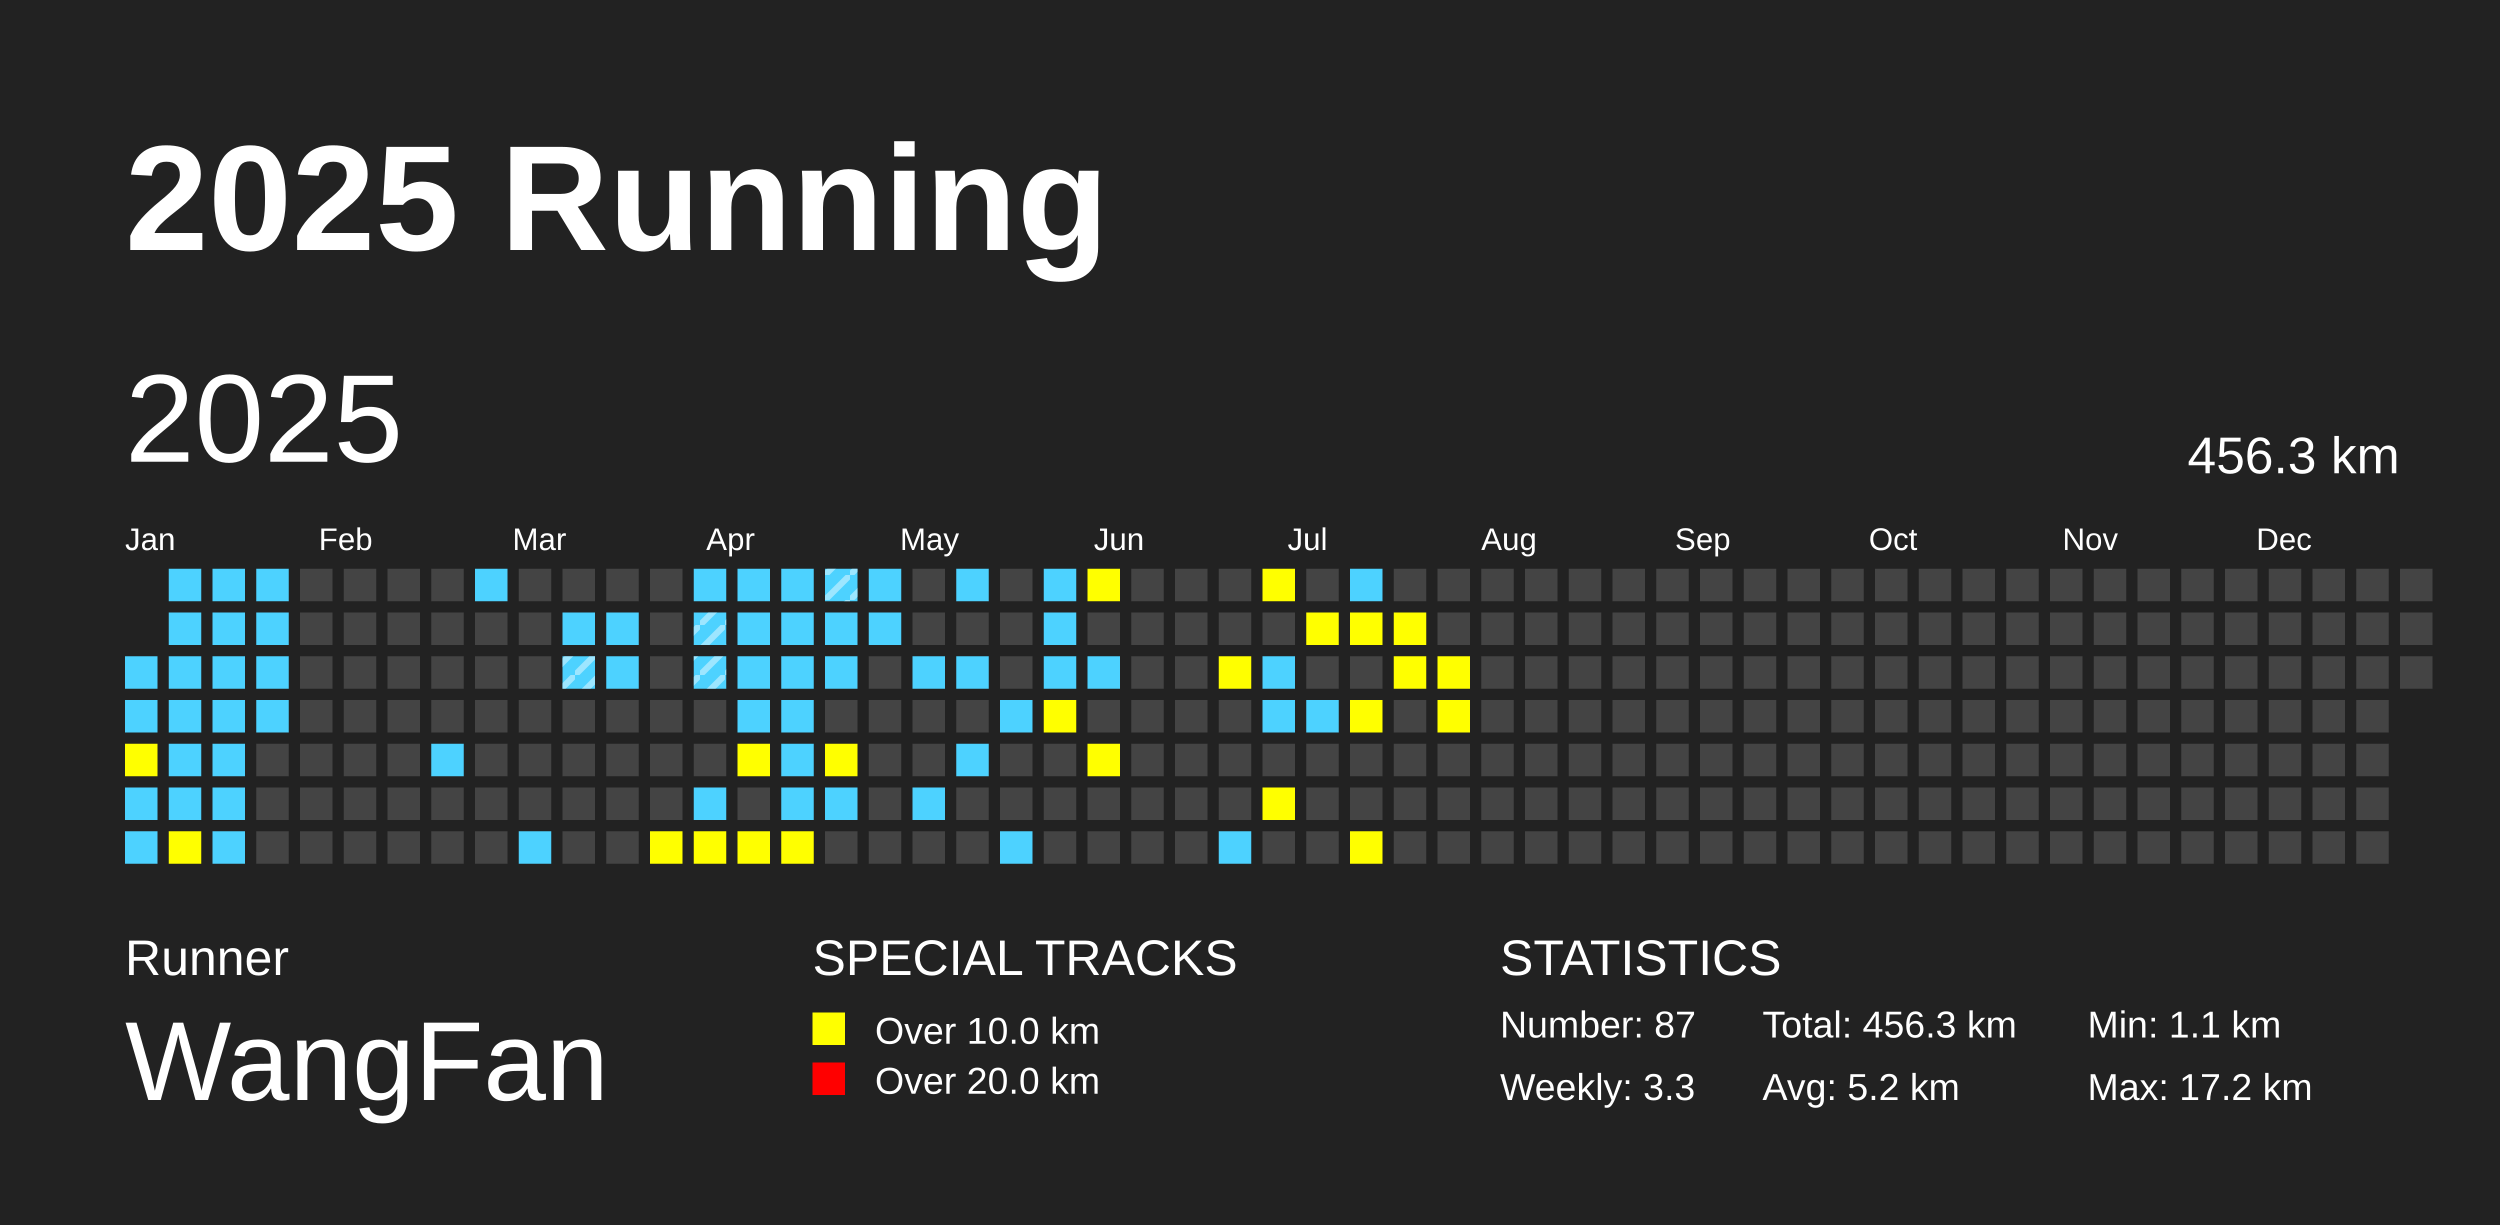
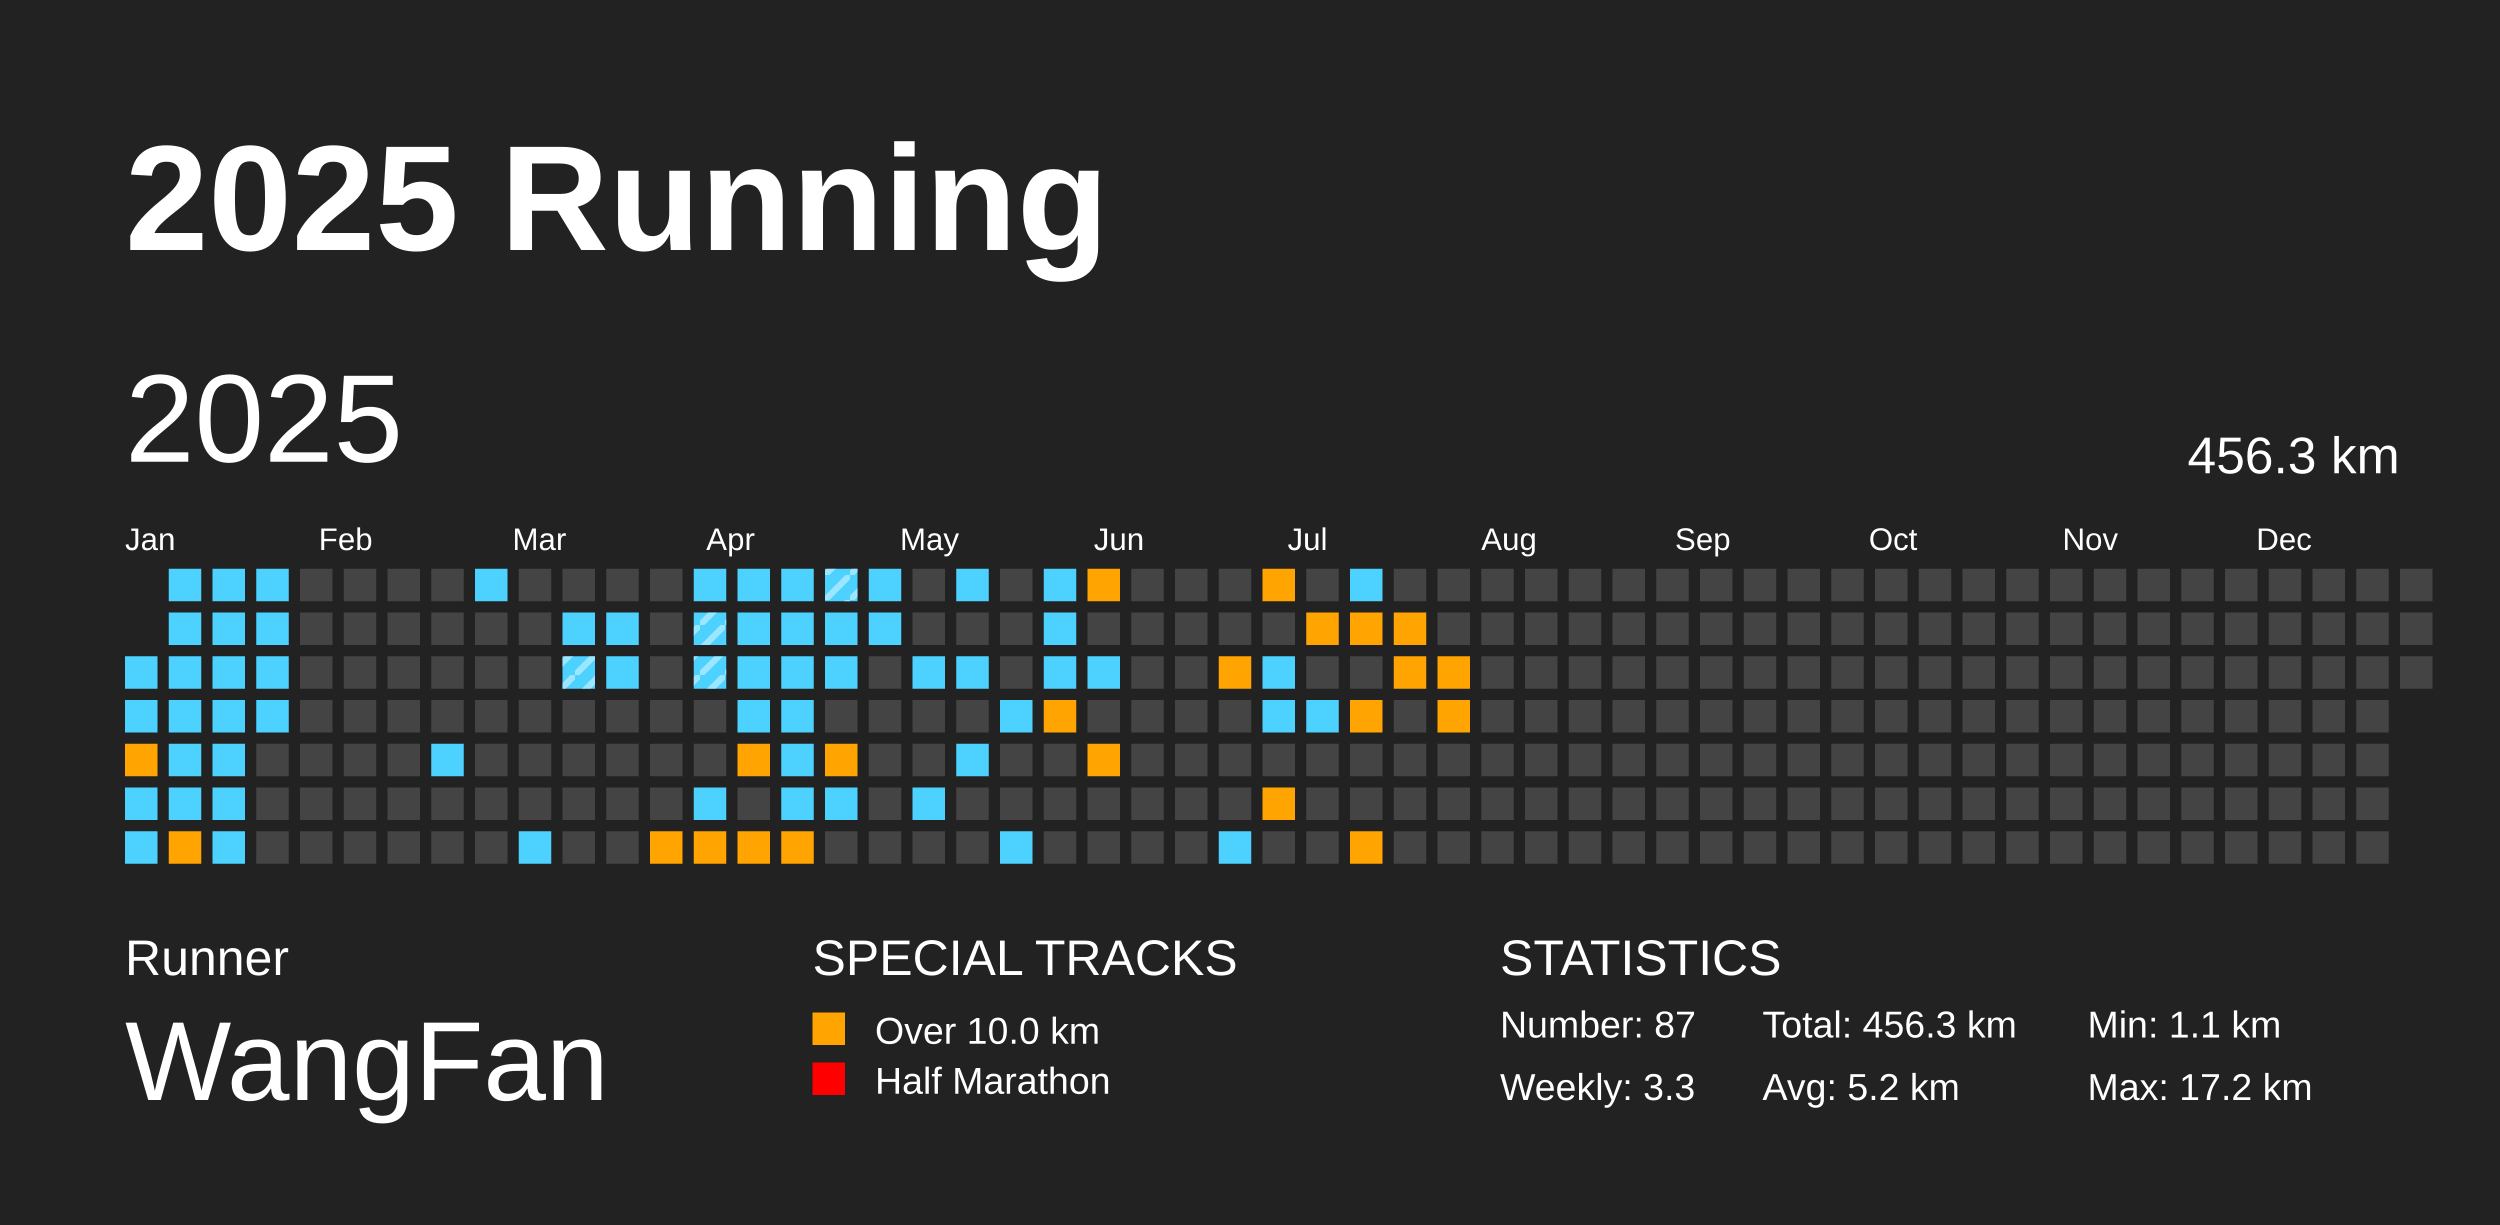
<svg xmlns="http://www.w3.org/2000/svg" baseProfile="full" height="98mm" version="1.1" viewBox="0,0,200,98" width="200mm">
  <defs>
    <pattern height="2" id="indoor-stripe" patternUnits="userSpaceOnUse" width="2">
      <line stroke="white" stroke-opacity="0.45" stroke-width="0.5" x1="0" x2="2" y1="2" y2="0" />
    </pattern>
  </defs>
  <rect fill="#222222" height="98" width="200" x="0" y="0" />
  <text fill="#FFFFFF" style="font-size:12px; font-family:Arial; font-weight:bold;" x="10" y="20">2025 Running</text>
  <text fill="#FFFFFF" style="font-size:4px; font-family:Arial" x="10" y="78">Runner</text>
  <text fill="#FFFFFF" style="font-size:9px; font-family:Arial" x="10" y="88">WangFan</text>
  <text fill="#FFFFFF" style="font-size:4px; font-family:Arial" x="65" y="78">SPECIAL TRACKS</text>
-   <rect fill="yellow" height="2.6" width="2.6" x="65" y="81" />
+   <rect fill="#ffa400" height="2.6" width="2.6" x="65" y="81" />
  <text fill="#FFFFFF" style="font-size:3px; font-family:Arial" x="70" y="83.5">Over 10.0 km</text>
-   <rect fill="red" height="2.6" width="2.6" x="65" y="85" />
-   <text fill="#FFFFFF" style="font-size:3px; font-family:Arial" x="70" y="87.5">Over 20.0 km</text>
+   <rect fill="#ff0000" height="2.6" width="2.6" x="65" y="85" />
+   <text fill="#FFFFFF" style="font-size:3px; font-family:Arial" x="70" y="87.5">Half Marathon</text>
  <text fill="#FFFFFF" style="font-size:4px; font-family:Arial" x="120" y="78">STATISTICS</text>
  <text fill="#FFFFFF" style="font-size:3px; font-family:Arial" x="120" y="83">Number: 87</text>
  <text fill="#FFFFFF" style="font-size:3px; font-family:Arial" x="120" y="88">Weekly: 3.3</text>
  <text fill="#FFFFFF" style="font-size:3px; font-family:Arial" x="141" y="83">Total: 456.3 km</text>
  <text fill="#FFFFFF" style="font-size:3px; font-family:Arial" x="141" y="88">Avg: 5.2 km</text>
  <text fill="#FFFFFF" style="font-size:3px; font-family:Arial" x="167" y="83">Min: 1.1 km</text>
  <text fill="#FFFFFF" style="font-size:3px; font-family:Arial" x="167" y="88">Max: 17.2 km</text>
  <text dominant-baseline="hanging" fill="#FFFFFF" style="font-size:10.0px; font-family:Arial;" x="10" y="30">2025</text>
  <text dominant-baseline="hanging" fill="#FFFFFF" style="font-size:4.125px; font-family:Arial;" x="175" y="35">456.3 km</text>
  <text fill="#FFFFFF" style="font-size:2.5px; font-family:Arial" x="10.0" y="44">Jan</text>
  <text fill="#FFFFFF" style="font-size:2.5px; font-family:Arial" x="25.5" y="44">Feb</text>
  <text fill="#FFFFFF" style="font-size:2.5px; font-family:Arial" x="41.0" y="44">Mar</text>
  <text fill="#FFFFFF" style="font-size:2.5px; font-family:Arial" x="56.5" y="44">Apr</text>
  <text fill="#FFFFFF" style="font-size:2.5px; font-family:Arial" x="72.0" y="44">May</text>
  <text fill="#FFFFFF" style="font-size:2.5px; font-family:Arial" x="87.5" y="44">Jun</text>
  <text fill="#FFFFFF" style="font-size:2.5px; font-family:Arial" x="103.0" y="44">Jul</text>
  <text fill="#FFFFFF" style="font-size:2.5px; font-family:Arial" x="118.5" y="44">Aug</text>
  <text fill="#FFFFFF" style="font-size:2.5px; font-family:Arial" x="134.0" y="44">Sep</text>
  <text fill="#FFFFFF" style="font-size:2.5px; font-family:Arial" x="149.5" y="44">Oct</text>
  <text fill="#FFFFFF" style="font-size:2.5px; font-family:Arial" x="165.0" y="44">Nov</text>
  <text fill="#FFFFFF" style="font-size:2.5px; font-family:Arial" x="180.5" y="44">Dec</text>
  <rect fill="#4DD2FF" height="2.6" width="2.6" x="10.0" y="52.5" />
  <rect fill="#4DD2FF" height="2.6" width="2.6" x="10.0" y="56.0" />
-   <rect fill="yellow" height="2.6" width="2.6" x="10.0" y="59.5" />
+   <rect fill="#ffa400" height="2.6" width="2.6" x="10.0" y="59.5" />
  <rect fill="#4DD2FF" height="2.6" width="2.6" x="10.0" y="63.0" />
  <rect fill="#4DD2FF" height="2.6" width="2.6" x="10.0" y="66.5" />
  <rect fill="#4DD2FF" height="2.6" width="2.6" x="13.5" y="45.5" />
  <rect fill="#4DD2FF" height="2.6" width="2.6" x="13.5" y="49.0" />
  <rect fill="#4DD2FF" height="2.6" width="2.6" x="13.5" y="52.5" />
  <rect fill="#4DD2FF" height="2.6" width="2.6" x="13.5" y="56.0" />
  <rect fill="#4DD2FF" height="2.6" width="2.6" x="13.5" y="59.5" />
  <rect fill="#4DD2FF" height="2.6" width="2.6" x="13.5" y="63.0" />
-   <rect fill="yellow" height="2.6" width="2.6" x="13.5" y="66.5" />
+   <rect fill="#ffa400" height="2.6" width="2.6" x="13.5" y="66.5" />
  <rect fill="#4DD2FF" height="2.6" width="2.6" x="17.0" y="45.5" />
  <rect fill="#4DD2FF" height="2.6" width="2.6" x="17.0" y="49.0" />
  <rect fill="#4DD2FF" height="2.6" width="2.6" x="17.0" y="52.5" />
  <rect fill="#4DD2FF" height="2.6" width="2.6" x="17.0" y="56.0" />
  <rect fill="#4DD2FF" height="2.6" width="2.6" x="17.0" y="59.5" />
  <rect fill="#4DD2FF" height="2.6" width="2.6" x="17.0" y="63.0" />
  <rect fill="#4DD2FF" height="2.6" width="2.6" x="17.0" y="66.5" />
  <rect fill="#4DD2FF" height="2.6" width="2.6" x="20.5" y="45.5" />
  <rect fill="#4DD2FF" height="2.6" width="2.6" x="20.5" y="49.0" />
  <rect fill="#4DD2FF" height="2.6" width="2.6" x="20.5" y="52.5" />
  <rect fill="#4DD2FF" height="2.6" width="2.6" x="20.5" y="56.0" />
  <rect fill="#444444" height="2.6" width="2.6" x="20.5" y="59.5" />
  <rect fill="#444444" height="2.6" width="2.6" x="20.5" y="63.0" />
  <rect fill="#444444" height="2.6" width="2.6" x="20.5" y="66.5" />
  <rect fill="#444444" height="2.6" width="2.6" x="24.0" y="45.5" />
  <rect fill="#444444" height="2.6" width="2.6" x="24.0" y="49.0" />
  <rect fill="#444444" height="2.6" width="2.6" x="24.0" y="52.5" />
  <rect fill="#444444" height="2.6" width="2.6" x="24.0" y="56.0" />
  <rect fill="#444444" height="2.6" width="2.6" x="24.0" y="59.5" />
  <rect fill="#444444" height="2.6" width="2.6" x="24.0" y="63.0" />
  <rect fill="#444444" height="2.6" width="2.6" x="24.0" y="66.5" />
  <rect fill="#444444" height="2.6" width="2.6" x="27.5" y="45.5" />
  <rect fill="#444444" height="2.6" width="2.6" x="27.5" y="49.0" />
  <rect fill="#444444" height="2.6" width="2.6" x="27.5" y="52.5" />
  <rect fill="#444444" height="2.6" width="2.6" x="27.5" y="56.0" />
  <rect fill="#444444" height="2.6" width="2.6" x="27.5" y="59.5" />
  <rect fill="#444444" height="2.6" width="2.6" x="27.5" y="63.0" />
  <rect fill="#444444" height="2.6" width="2.6" x="27.5" y="66.5" />
  <rect fill="#444444" height="2.6" width="2.6" x="31.0" y="45.5" />
  <rect fill="#444444" height="2.6" width="2.6" x="31.0" y="49.0" />
  <rect fill="#444444" height="2.6" width="2.6" x="31.0" y="52.5" />
  <rect fill="#444444" height="2.6" width="2.6" x="31.0" y="56.0" />
  <rect fill="#444444" height="2.6" width="2.6" x="31.0" y="59.5" />
  <rect fill="#444444" height="2.6" width="2.6" x="31.0" y="63.0" />
  <rect fill="#444444" height="2.6" width="2.6" x="31.0" y="66.5" />
  <rect fill="#444444" height="2.6" width="2.6" x="34.5" y="45.5" />
  <rect fill="#444444" height="2.6" width="2.6" x="34.5" y="49.0" />
  <rect fill="#444444" height="2.6" width="2.6" x="34.5" y="52.5" />
  <rect fill="#444444" height="2.6" width="2.6" x="34.5" y="56.0" />
  <rect fill="#4DD2FF" height="2.6" width="2.6" x="34.5" y="59.5" />
  <rect fill="#444444" height="2.6" width="2.6" x="34.5" y="63.0" />
  <rect fill="#444444" height="2.6" width="2.6" x="34.5" y="66.5" />
  <rect fill="#4DD2FF" height="2.6" width="2.6" x="38.0" y="45.5" />
  <rect fill="#444444" height="2.6" width="2.6" x="38.0" y="49.0" />
  <rect fill="#444444" height="2.6" width="2.6" x="38.0" y="52.5" />
  <rect fill="#444444" height="2.6" width="2.6" x="38.0" y="56.0" />
  <rect fill="#444444" height="2.6" width="2.6" x="38.0" y="59.5" />
  <rect fill="#444444" height="2.6" width="2.6" x="38.0" y="63.0" />
  <rect fill="#444444" height="2.6" width="2.6" x="38.0" y="66.5" />
  <rect fill="#444444" height="2.6" width="2.6" x="41.5" y="45.5" />
  <rect fill="#444444" height="2.6" width="2.6" x="41.5" y="49.0" />
  <rect fill="#444444" height="2.6" width="2.6" x="41.5" y="52.5" />
  <rect fill="#444444" height="2.6" width="2.6" x="41.5" y="56.0" />
  <rect fill="#444444" height="2.6" width="2.6" x="41.5" y="59.5" />
  <rect fill="#444444" height="2.6" width="2.6" x="41.5" y="63.0" />
  <rect fill="#4DD2FF" height="2.6" width="2.6" x="41.5" y="66.5" />
  <rect fill="#444444" height="2.6" width="2.6" x="45.0" y="45.5" />
  <rect fill="#4DD2FF" height="2.6" width="2.6" x="45.0" y="49.0" />
  <rect fill="#4DD2FF" height="2.6" width="2.6" x="45.0" y="52.5" />
  <rect fill="url(#indoor-stripe)" height="2.6" style="pointer-events: none;" width="2.6" x="45.0" y="52.5" />
  <rect fill="#444444" height="2.6" width="2.6" x="45.0" y="56.0" />
  <rect fill="#444444" height="2.6" width="2.6" x="45.0" y="59.5" />
  <rect fill="#444444" height="2.6" width="2.6" x="45.0" y="63.0" />
  <rect fill="#444444" height="2.6" width="2.6" x="45.0" y="66.5" />
  <rect fill="#444444" height="2.6" width="2.6" x="48.5" y="45.5" />
  <rect fill="#4DD2FF" height="2.6" width="2.6" x="48.5" y="49.0" />
  <rect fill="#4DD2FF" height="2.6" width="2.6" x="48.5" y="52.5" />
  <rect fill="#444444" height="2.6" width="2.6" x="48.5" y="56.0" />
  <rect fill="#444444" height="2.6" width="2.6" x="48.5" y="59.5" />
  <rect fill="#444444" height="2.6" width="2.6" x="48.5" y="63.0" />
  <rect fill="#444444" height="2.6" width="2.6" x="48.5" y="66.5" />
  <rect fill="#444444" height="2.6" width="2.6" x="52.0" y="45.5" />
  <rect fill="#444444" height="2.6" width="2.6" x="52.0" y="49.0" />
  <rect fill="#444444" height="2.6" width="2.6" x="52.0" y="52.5" />
  <rect fill="#444444" height="2.6" width="2.6" x="52.0" y="56.0" />
  <rect fill="#444444" height="2.6" width="2.6" x="52.0" y="59.5" />
  <rect fill="#444444" height="2.6" width="2.6" x="52.0" y="63.0" />
-   <rect fill="yellow" height="2.6" width="2.6" x="52.0" y="66.5" />
+   <rect fill="#ffa400" height="2.6" width="2.6" x="52.0" y="66.5" />
  <rect fill="#4DD2FF" height="2.6" width="2.6" x="55.5" y="45.5" />
  <rect fill="#4DD2FF" height="2.6" width="2.6" x="55.5" y="49.0" />
  <rect fill="url(#indoor-stripe)" height="2.6" style="pointer-events: none;" width="2.6" x="55.5" y="49.0" />
  <rect fill="#4DD2FF" height="2.6" width="2.6" x="55.5" y="52.5" />
  <rect fill="url(#indoor-stripe)" height="2.6" style="pointer-events: none;" width="2.6" x="55.5" y="52.5" />
  <rect fill="#444444" height="2.6" width="2.6" x="55.5" y="56.0" />
  <rect fill="#444444" height="2.6" width="2.6" x="55.5" y="59.5" />
  <rect fill="#4DD2FF" height="2.6" width="2.6" x="55.5" y="63.0" />
-   <rect fill="yellow" height="2.6" width="2.6" x="55.5" y="66.5" />
+   <rect fill="#ffa400" height="2.6" width="2.6" x="55.5" y="66.5" />
  <rect fill="#4DD2FF" height="2.6" width="2.6" x="59.0" y="45.5" />
  <rect fill="#4DD2FF" height="2.6" width="2.6" x="59.0" y="49.0" />
  <rect fill="#4DD2FF" height="2.6" width="2.6" x="59.0" y="52.5" />
  <rect fill="#4DD2FF" height="2.6" width="2.6" x="59.0" y="56.0" />
-   <rect fill="yellow" height="2.6" width="2.6" x="59.0" y="59.5" />
+   <rect fill="#ffa400" height="2.6" width="2.6" x="59.0" y="59.5" />
  <rect fill="#444444" height="2.6" width="2.6" x="59.0" y="63.0" />
-   <rect fill="yellow" height="2.6" width="2.6" x="59.0" y="66.5" />
+   <rect fill="#ffa400" height="2.6" width="2.6" x="59.0" y="66.5" />
  <rect fill="#4DD2FF" height="2.6" width="2.6" x="62.5" y="45.5" />
  <rect fill="#4DD2FF" height="2.6" width="2.6" x="62.5" y="49.0" />
  <rect fill="#4DD2FF" height="2.6" width="2.6" x="62.5" y="52.5" />
  <rect fill="#4DD2FF" height="2.6" width="2.6" x="62.5" y="56.0" />
  <rect fill="#4DD2FF" height="2.6" width="2.6" x="62.5" y="59.5" />
  <rect fill="#4DD2FF" height="2.6" width="2.6" x="62.5" y="63.0" />
-   <rect fill="yellow" height="2.6" width="2.6" x="62.5" y="66.5" />
+   <rect fill="#ffa400" height="2.6" width="2.6" x="62.5" y="66.5" />
  <rect fill="#4DD2FF" height="2.6" width="2.6" x="66.0" y="45.5" />
  <rect fill="url(#indoor-stripe)" height="2.6" style="pointer-events: none;" width="2.6" x="66.0" y="45.5" />
  <rect fill="#4DD2FF" height="2.6" width="2.6" x="66.0" y="49.0" />
  <rect fill="#4DD2FF" height="2.6" width="2.6" x="66.0" y="52.5" />
  <rect fill="#444444" height="2.6" width="2.6" x="66.0" y="56.0" />
-   <rect fill="yellow" height="2.6" width="2.6" x="66.0" y="59.5" />
+   <rect fill="#ffa400" height="2.6" width="2.6" x="66.0" y="59.5" />
  <rect fill="#4DD2FF" height="2.6" width="2.6" x="66.0" y="63.0" />
  <rect fill="#444444" height="2.6" width="2.6" x="66.0" y="66.5" />
  <rect fill="#4DD2FF" height="2.6" width="2.6" x="69.5" y="45.5" />
  <rect fill="#4DD2FF" height="2.6" width="2.6" x="69.5" y="49.0" />
  <rect fill="#444444" height="2.6" width="2.6" x="69.5" y="52.5" />
  <rect fill="#444444" height="2.6" width="2.6" x="69.5" y="56.0" />
  <rect fill="#444444" height="2.6" width="2.6" x="69.5" y="59.5" />
  <rect fill="#444444" height="2.6" width="2.6" x="69.5" y="63.0" />
  <rect fill="#444444" height="2.6" width="2.6" x="69.5" y="66.5" />
  <rect fill="#444444" height="2.6" width="2.6" x="73.0" y="45.5" />
  <rect fill="#444444" height="2.6" width="2.6" x="73.0" y="49.0" />
  <rect fill="#4DD2FF" height="2.6" width="2.6" x="73.0" y="52.5" />
  <rect fill="#444444" height="2.6" width="2.6" x="73.0" y="56.0" />
  <rect fill="#444444" height="2.6" width="2.6" x="73.0" y="59.5" />
  <rect fill="#4DD2FF" height="2.6" width="2.6" x="73.0" y="63.0" />
  <rect fill="#444444" height="2.6" width="2.6" x="73.0" y="66.5" />
  <rect fill="#4DD2FF" height="2.6" width="2.6" x="76.5" y="45.5" />
  <rect fill="#444444" height="2.6" width="2.6" x="76.5" y="49.0" />
  <rect fill="#4DD2FF" height="2.6" width="2.6" x="76.5" y="52.5" />
  <rect fill="#444444" height="2.6" width="2.6" x="76.5" y="56.0" />
  <rect fill="#4DD2FF" height="2.6" width="2.6" x="76.5" y="59.5" />
  <rect fill="#444444" height="2.6" width="2.6" x="76.5" y="63.0" />
  <rect fill="#444444" height="2.6" width="2.6" x="76.5" y="66.5" />
  <rect fill="#444444" height="2.6" width="2.6" x="80.0" y="45.5" />
  <rect fill="#444444" height="2.6" width="2.6" x="80.0" y="49.0" />
  <rect fill="#444444" height="2.6" width="2.6" x="80.0" y="52.5" />
  <rect fill="#4DD2FF" height="2.6" width="2.6" x="80.0" y="56.0" />
  <rect fill="#444444" height="2.6" width="2.6" x="80.0" y="59.5" />
  <rect fill="#444444" height="2.6" width="2.6" x="80.0" y="63.0" />
  <rect fill="#4DD2FF" height="2.6" width="2.6" x="80.0" y="66.5" />
  <rect fill="#4DD2FF" height="2.6" width="2.6" x="83.5" y="45.5" />
  <rect fill="#4DD2FF" height="2.6" width="2.6" x="83.5" y="49.0" />
  <rect fill="#4DD2FF" height="2.6" width="2.6" x="83.5" y="52.5" />
-   <rect fill="yellow" height="2.6" width="2.6" x="83.5" y="56.0" />
+   <rect fill="#ffa400" height="2.6" width="2.6" x="83.5" y="56.0" />
  <rect fill="#444444" height="2.6" width="2.6" x="83.5" y="59.5" />
  <rect fill="#444444" height="2.6" width="2.6" x="83.5" y="63.0" />
  <rect fill="#444444" height="2.6" width="2.6" x="83.5" y="66.5" />
-   <rect fill="yellow" height="2.6" width="2.6" x="87.0" y="45.5" />
+   <rect fill="#ffa400" height="2.6" width="2.6" x="87.0" y="45.5" />
  <rect fill="#444444" height="2.6" width="2.6" x="87.0" y="49.0" />
  <rect fill="#4DD2FF" height="2.6" width="2.6" x="87.0" y="52.5" />
  <rect fill="#444444" height="2.6" width="2.6" x="87.0" y="56.0" />
-   <rect fill="yellow" height="2.6" width="2.6" x="87.0" y="59.5" />
+   <rect fill="#ffa400" height="2.6" width="2.6" x="87.0" y="59.5" />
  <rect fill="#444444" height="2.6" width="2.6" x="87.0" y="63.0" />
  <rect fill="#444444" height="2.6" width="2.6" x="87.0" y="66.5" />
  <rect fill="#444444" height="2.6" width="2.6" x="90.5" y="45.5" />
  <rect fill="#444444" height="2.6" width="2.6" x="90.5" y="49.0" />
  <rect fill="#444444" height="2.6" width="2.6" x="90.5" y="52.5" />
  <rect fill="#444444" height="2.6" width="2.6" x="90.5" y="56.0" />
  <rect fill="#444444" height="2.6" width="2.6" x="90.5" y="59.5" />
  <rect fill="#444444" height="2.6" width="2.6" x="90.5" y="63.0" />
  <rect fill="#444444" height="2.6" width="2.6" x="90.5" y="66.5" />
  <rect fill="#444444" height="2.6" width="2.6" x="94.0" y="45.5" />
  <rect fill="#444444" height="2.6" width="2.6" x="94.0" y="49.0" />
  <rect fill="#444444" height="2.6" width="2.6" x="94.0" y="52.5" />
  <rect fill="#444444" height="2.6" width="2.6" x="94.0" y="56.0" />
  <rect fill="#444444" height="2.6" width="2.6" x="94.0" y="59.5" />
  <rect fill="#444444" height="2.6" width="2.6" x="94.0" y="63.0" />
  <rect fill="#444444" height="2.6" width="2.6" x="94.0" y="66.5" />
  <rect fill="#444444" height="2.6" width="2.6" x="97.5" y="45.5" />
  <rect fill="#444444" height="2.6" width="2.6" x="97.5" y="49.0" />
-   <rect fill="yellow" height="2.6" width="2.6" x="97.5" y="52.5" />
+   <rect fill="#ffa400" height="2.6" width="2.6" x="97.5" y="52.5" />
  <rect fill="#444444" height="2.6" width="2.6" x="97.5" y="56.0" />
  <rect fill="#444444" height="2.6" width="2.6" x="97.5" y="59.5" />
  <rect fill="#444444" height="2.6" width="2.6" x="97.5" y="63.0" />
  <rect fill="#4DD2FF" height="2.6" width="2.6" x="97.5" y="66.5" />
-   <rect fill="yellow" height="2.6" width="2.6" x="101.0" y="45.5" />
+   <rect fill="#ffa400" height="2.6" width="2.6" x="101.0" y="45.5" />
  <rect fill="#444444" height="2.6" width="2.6" x="101.0" y="49.0" />
  <rect fill="#4DD2FF" height="2.6" width="2.6" x="101.0" y="52.5" />
  <rect fill="#4DD2FF" height="2.6" width="2.6" x="101.0" y="56.0" />
  <rect fill="#444444" height="2.6" width="2.6" x="101.0" y="59.5" />
-   <rect fill="yellow" height="2.6" width="2.6" x="101.0" y="63.0" />
+   <rect fill="#ffa400" height="2.6" width="2.6" x="101.0" y="63.0" />
  <rect fill="#444444" height="2.6" width="2.6" x="101.0" y="66.5" />
  <rect fill="#444444" height="2.6" width="2.6" x="104.5" y="45.5" />
-   <rect fill="yellow" height="2.6" width="2.6" x="104.5" y="49.0" />
+   <rect fill="#ffa400" height="2.6" width="2.6" x="104.5" y="49.0" />
  <rect fill="#444444" height="2.6" width="2.6" x="104.5" y="52.5" />
  <rect fill="#4DD2FF" height="2.6" width="2.6" x="104.5" y="56.0" />
  <rect fill="#444444" height="2.6" width="2.6" x="104.5" y="59.5" />
  <rect fill="#444444" height="2.6" width="2.6" x="104.5" y="63.0" />
  <rect fill="#444444" height="2.6" width="2.6" x="104.5" y="66.5" />
  <rect fill="#4DD2FF" height="2.6" width="2.6" x="108.0" y="45.5" />
-   <rect fill="yellow" height="2.6" width="2.6" x="108.0" y="49.0" />
+   <rect fill="#ffa400" height="2.6" width="2.6" x="108.0" y="49.0" />
  <rect fill="#444444" height="2.6" width="2.6" x="108.0" y="52.5" />
-   <rect fill="yellow" height="2.6" width="2.6" x="108.0" y="56.0" />
+   <rect fill="#ffa400" height="2.6" width="2.6" x="108.0" y="56.0" />
  <rect fill="#444444" height="2.6" width="2.6" x="108.0" y="59.5" />
  <rect fill="#444444" height="2.6" width="2.6" x="108.0" y="63.0" />
-   <rect fill="yellow" height="2.6" width="2.6" x="108.0" y="66.5" />
+   <rect fill="#ffa400" height="2.6" width="2.6" x="108.0" y="66.5" />
  <rect fill="#444444" height="2.6" width="2.6" x="111.5" y="45.5" />
-   <rect fill="yellow" height="2.6" width="2.6" x="111.5" y="49.0" />
-   <rect fill="yellow" height="2.6" width="2.6" x="111.5" y="52.5" />
+   <rect fill="#ffa400" height="2.6" width="2.6" x="111.5" y="49.0" />
+   <rect fill="#ffa400" height="2.6" width="2.6" x="111.5" y="52.5" />
  <rect fill="#444444" height="2.6" width="2.6" x="111.5" y="56.0" />
  <rect fill="#444444" height="2.6" width="2.6" x="111.5" y="59.5" />
  <rect fill="#444444" height="2.6" width="2.6" x="111.5" y="63.0" />
  <rect fill="#444444" height="2.6" width="2.6" x="111.5" y="66.5" />
  <rect fill="#444444" height="2.6" width="2.6" x="115.0" y="45.5" />
  <rect fill="#444444" height="2.6" width="2.6" x="115.0" y="49.0" />
-   <rect fill="yellow" height="2.6" width="2.6" x="115.0" y="52.5" />
-   <rect fill="yellow" height="2.6" width="2.6" x="115.0" y="56.0" />
+   <rect fill="#ffa400" height="2.6" width="2.6" x="115.0" y="52.5" />
+   <rect fill="#ffa400" height="2.6" width="2.6" x="115.0" y="56.0" />
  <rect fill="#444444" height="2.6" width="2.6" x="115.0" y="59.5" />
  <rect fill="#444444" height="2.6" width="2.6" x="115.0" y="63.0" />
  <rect fill="#444444" height="2.6" width="2.6" x="115.0" y="66.5" />
  <rect fill="#444444" height="2.6" width="2.6" x="118.5" y="45.5" />
  <rect fill="#444444" height="2.6" width="2.6" x="118.5" y="49.0" />
  <rect fill="#444444" height="2.6" width="2.6" x="118.5" y="52.5" />
  <rect fill="#444444" height="2.6" width="2.6" x="118.5" y="56.0" />
  <rect fill="#444444" height="2.6" width="2.6" x="118.5" y="59.5" />
  <rect fill="#444444" height="2.6" width="2.6" x="118.5" y="63.0" />
  <rect fill="#444444" height="2.6" width="2.6" x="118.5" y="66.5" />
  <rect fill="#444444" height="2.6" width="2.6" x="122.0" y="45.5" />
  <rect fill="#444444" height="2.6" width="2.6" x="122.0" y="49.0" />
  <rect fill="#444444" height="2.6" width="2.6" x="122.0" y="52.5" />
  <rect fill="#444444" height="2.6" width="2.6" x="122.0" y="56.0" />
  <rect fill="#444444" height="2.6" width="2.6" x="122.0" y="59.5" />
  <rect fill="#444444" height="2.6" width="2.6" x="122.0" y="63.0" />
  <rect fill="#444444" height="2.6" width="2.6" x="122.0" y="66.5" />
  <rect fill="#444444" height="2.6" width="2.6" x="125.5" y="45.5" />
  <rect fill="#444444" height="2.6" width="2.6" x="125.5" y="49.0" />
  <rect fill="#444444" height="2.6" width="2.6" x="125.5" y="52.5" />
  <rect fill="#444444" height="2.6" width="2.6" x="125.5" y="56.0" />
  <rect fill="#444444" height="2.6" width="2.6" x="125.5" y="59.5" />
  <rect fill="#444444" height="2.6" width="2.6" x="125.5" y="63.0" />
  <rect fill="#444444" height="2.6" width="2.6" x="125.5" y="66.5" />
  <rect fill="#444444" height="2.6" width="2.6" x="129.0" y="45.5" />
  <rect fill="#444444" height="2.6" width="2.6" x="129.0" y="49.0" />
  <rect fill="#444444" height="2.6" width="2.6" x="129.0" y="52.5" />
  <rect fill="#444444" height="2.6" width="2.6" x="129.0" y="56.0" />
  <rect fill="#444444" height="2.6" width="2.6" x="129.0" y="59.5" />
  <rect fill="#444444" height="2.6" width="2.6" x="129.0" y="63.0" />
  <rect fill="#444444" height="2.6" width="2.6" x="129.0" y="66.5" />
  <rect fill="#444444" height="2.6" width="2.6" x="132.5" y="45.5" />
  <rect fill="#444444" height="2.6" width="2.6" x="132.5" y="49.0" />
  <rect fill="#444444" height="2.6" width="2.6" x="132.5" y="52.5" />
  <rect fill="#444444" height="2.6" width="2.6" x="132.5" y="56.0" />
  <rect fill="#444444" height="2.6" width="2.6" x="132.5" y="59.5" />
  <rect fill="#444444" height="2.6" width="2.6" x="132.5" y="63.0" />
  <rect fill="#444444" height="2.6" width="2.6" x="132.5" y="66.5" />
  <rect fill="#444444" height="2.6" width="2.6" x="136.0" y="45.5" />
  <rect fill="#444444" height="2.6" width="2.6" x="136.0" y="49.0" />
  <rect fill="#444444" height="2.6" width="2.6" x="136.0" y="52.5" />
  <rect fill="#444444" height="2.6" width="2.6" x="136.0" y="56.0" />
  <rect fill="#444444" height="2.6" width="2.6" x="136.0" y="59.5" />
  <rect fill="#444444" height="2.6" width="2.6" x="136.0" y="63.0" />
  <rect fill="#444444" height="2.6" width="2.6" x="136.0" y="66.5" />
  <rect fill="#444444" height="2.6" width="2.6" x="139.5" y="45.5" />
  <rect fill="#444444" height="2.6" width="2.6" x="139.5" y="49.0" />
  <rect fill="#444444" height="2.6" width="2.6" x="139.5" y="52.5" />
  <rect fill="#444444" height="2.6" width="2.6" x="139.5" y="56.0" />
  <rect fill="#444444" height="2.6" width="2.6" x="139.5" y="59.5" />
  <rect fill="#444444" height="2.6" width="2.6" x="139.5" y="63.0" />
  <rect fill="#444444" height="2.6" width="2.6" x="139.5" y="66.5" />
  <rect fill="#444444" height="2.6" width="2.6" x="143.0" y="45.5" />
  <rect fill="#444444" height="2.6" width="2.6" x="143.0" y="49.0" />
  <rect fill="#444444" height="2.6" width="2.6" x="143.0" y="52.5" />
  <rect fill="#444444" height="2.6" width="2.6" x="143.0" y="56.0" />
  <rect fill="#444444" height="2.6" width="2.6" x="143.0" y="59.5" />
  <rect fill="#444444" height="2.6" width="2.6" x="143.0" y="63.0" />
  <rect fill="#444444" height="2.6" width="2.6" x="143.0" y="66.5" />
  <rect fill="#444444" height="2.6" width="2.6" x="146.5" y="45.5" />
  <rect fill="#444444" height="2.6" width="2.6" x="146.5" y="49.0" />
  <rect fill="#444444" height="2.6" width="2.6" x="146.5" y="52.5" />
  <rect fill="#444444" height="2.6" width="2.6" x="146.5" y="56.0" />
  <rect fill="#444444" height="2.6" width="2.6" x="146.5" y="59.5" />
  <rect fill="#444444" height="2.6" width="2.6" x="146.5" y="63.0" />
  <rect fill="#444444" height="2.6" width="2.6" x="146.5" y="66.5" />
  <rect fill="#444444" height="2.6" width="2.6" x="150.0" y="45.5" />
  <rect fill="#444444" height="2.6" width="2.6" x="150.0" y="49.0" />
  <rect fill="#444444" height="2.6" width="2.6" x="150.0" y="52.5" />
  <rect fill="#444444" height="2.6" width="2.6" x="150.0" y="56.0" />
  <rect fill="#444444" height="2.6" width="2.6" x="150.0" y="59.5" />
  <rect fill="#444444" height="2.6" width="2.6" x="150.0" y="63.0" />
  <rect fill="#444444" height="2.6" width="2.6" x="150.0" y="66.5" />
  <rect fill="#444444" height="2.6" width="2.6" x="153.5" y="45.5" />
  <rect fill="#444444" height="2.6" width="2.6" x="153.5" y="49.0" />
  <rect fill="#444444" height="2.6" width="2.6" x="153.5" y="52.5" />
  <rect fill="#444444" height="2.6" width="2.6" x="153.5" y="56.0" />
  <rect fill="#444444" height="2.6" width="2.6" x="153.5" y="59.5" />
  <rect fill="#444444" height="2.6" width="2.6" x="153.5" y="63.0" />
  <rect fill="#444444" height="2.6" width="2.6" x="153.5" y="66.5" />
  <rect fill="#444444" height="2.6" width="2.6" x="157.0" y="45.5" />
  <rect fill="#444444" height="2.6" width="2.6" x="157.0" y="49.0" />
  <rect fill="#444444" height="2.6" width="2.6" x="157.0" y="52.5" />
  <rect fill="#444444" height="2.6" width="2.6" x="157.0" y="56.0" />
  <rect fill="#444444" height="2.6" width="2.6" x="157.0" y="59.5" />
  <rect fill="#444444" height="2.6" width="2.6" x="157.0" y="63.0" />
  <rect fill="#444444" height="2.6" width="2.6" x="157.0" y="66.5" />
  <rect fill="#444444" height="2.6" width="2.6" x="160.5" y="45.5" />
  <rect fill="#444444" height="2.6" width="2.6" x="160.5" y="49.0" />
  <rect fill="#444444" height="2.6" width="2.6" x="160.5" y="52.5" />
  <rect fill="#444444" height="2.6" width="2.6" x="160.5" y="56.0" />
  <rect fill="#444444" height="2.6" width="2.6" x="160.5" y="59.5" />
  <rect fill="#444444" height="2.6" width="2.6" x="160.5" y="63.0" />
  <rect fill="#444444" height="2.6" width="2.6" x="160.5" y="66.5" />
  <rect fill="#444444" height="2.6" width="2.6" x="164.0" y="45.5" />
  <rect fill="#444444" height="2.6" width="2.6" x="164.0" y="49.0" />
  <rect fill="#444444" height="2.6" width="2.6" x="164.0" y="52.5" />
  <rect fill="#444444" height="2.6" width="2.6" x="164.0" y="56.0" />
  <rect fill="#444444" height="2.6" width="2.6" x="164.0" y="59.5" />
  <rect fill="#444444" height="2.6" width="2.6" x="164.0" y="63.0" />
  <rect fill="#444444" height="2.6" width="2.6" x="164.0" y="66.5" />
  <rect fill="#444444" height="2.6" width="2.6" x="167.5" y="45.5" />
  <rect fill="#444444" height="2.6" width="2.6" x="167.5" y="49.0" />
  <rect fill="#444444" height="2.6" width="2.6" x="167.5" y="52.5" />
  <rect fill="#444444" height="2.6" width="2.6" x="167.5" y="56.0" />
  <rect fill="#444444" height="2.6" width="2.6" x="167.5" y="59.5" />
  <rect fill="#444444" height="2.6" width="2.6" x="167.5" y="63.0" />
  <rect fill="#444444" height="2.6" width="2.6" x="167.5" y="66.5" />
  <rect fill="#444444" height="2.6" width="2.6" x="171.0" y="45.5" />
  <rect fill="#444444" height="2.6" width="2.6" x="171.0" y="49.0" />
  <rect fill="#444444" height="2.6" width="2.6" x="171.0" y="52.5" />
  <rect fill="#444444" height="2.6" width="2.6" x="171.0" y="56.0" />
  <rect fill="#444444" height="2.6" width="2.6" x="171.0" y="59.5" />
  <rect fill="#444444" height="2.6" width="2.6" x="171.0" y="63.0" />
  <rect fill="#444444" height="2.6" width="2.6" x="171.0" y="66.5" />
  <rect fill="#444444" height="2.6" width="2.6" x="174.5" y="45.5" />
  <rect fill="#444444" height="2.6" width="2.6" x="174.5" y="49.0" />
  <rect fill="#444444" height="2.6" width="2.6" x="174.5" y="52.5" />
  <rect fill="#444444" height="2.6" width="2.6" x="174.5" y="56.0" />
  <rect fill="#444444" height="2.6" width="2.6" x="174.5" y="59.5" />
  <rect fill="#444444" height="2.6" width="2.6" x="174.5" y="63.0" />
  <rect fill="#444444" height="2.6" width="2.6" x="174.5" y="66.5" />
  <rect fill="#444444" height="2.6" width="2.6" x="178.0" y="45.5" />
  <rect fill="#444444" height="2.6" width="2.6" x="178.0" y="49.0" />
  <rect fill="#444444" height="2.6" width="2.6" x="178.0" y="52.5" />
  <rect fill="#444444" height="2.6" width="2.6" x="178.0" y="56.0" />
  <rect fill="#444444" height="2.6" width="2.6" x="178.0" y="59.5" />
  <rect fill="#444444" height="2.6" width="2.6" x="178.0" y="63.0" />
  <rect fill="#444444" height="2.6" width="2.6" x="178.0" y="66.5" />
  <rect fill="#444444" height="2.6" width="2.6" x="181.5" y="45.5" />
  <rect fill="#444444" height="2.6" width="2.6" x="181.5" y="49.0" />
  <rect fill="#444444" height="2.6" width="2.6" x="181.5" y="52.5" />
  <rect fill="#444444" height="2.6" width="2.6" x="181.5" y="56.0" />
  <rect fill="#444444" height="2.6" width="2.6" x="181.5" y="59.5" />
  <rect fill="#444444" height="2.6" width="2.6" x="181.5" y="63.0" />
  <rect fill="#444444" height="2.6" width="2.6" x="181.5" y="66.5" />
  <rect fill="#444444" height="2.6" width="2.6" x="185.0" y="45.5" />
  <rect fill="#444444" height="2.6" width="2.6" x="185.0" y="49.0" />
  <rect fill="#444444" height="2.6" width="2.6" x="185.0" y="52.5" />
  <rect fill="#444444" height="2.6" width="2.6" x="185.0" y="56.0" />
  <rect fill="#444444" height="2.6" width="2.6" x="185.0" y="59.5" />
  <rect fill="#444444" height="2.6" width="2.6" x="185.0" y="63.0" />
  <rect fill="#444444" height="2.6" width="2.6" x="185.0" y="66.5" />
  <rect fill="#444444" height="2.6" width="2.6" x="188.5" y="45.5" />
  <rect fill="#444444" height="2.6" width="2.6" x="188.5" y="49.0" />
  <rect fill="#444444" height="2.6" width="2.6" x="188.5" y="52.5" />
  <rect fill="#444444" height="2.6" width="2.6" x="188.5" y="56.0" />
  <rect fill="#444444" height="2.6" width="2.6" x="188.5" y="59.5" />
  <rect fill="#444444" height="2.6" width="2.6" x="188.5" y="63.0" />
  <rect fill="#444444" height="2.6" width="2.6" x="188.5" y="66.5" />
  <rect fill="#444444" height="2.6" width="2.6" x="192.0" y="45.5" />
  <rect fill="#444444" height="2.6" width="2.6" x="192.0" y="49.0" />
  <rect fill="#444444" height="2.6" width="2.6" x="192.0" y="52.5" />
</svg>
